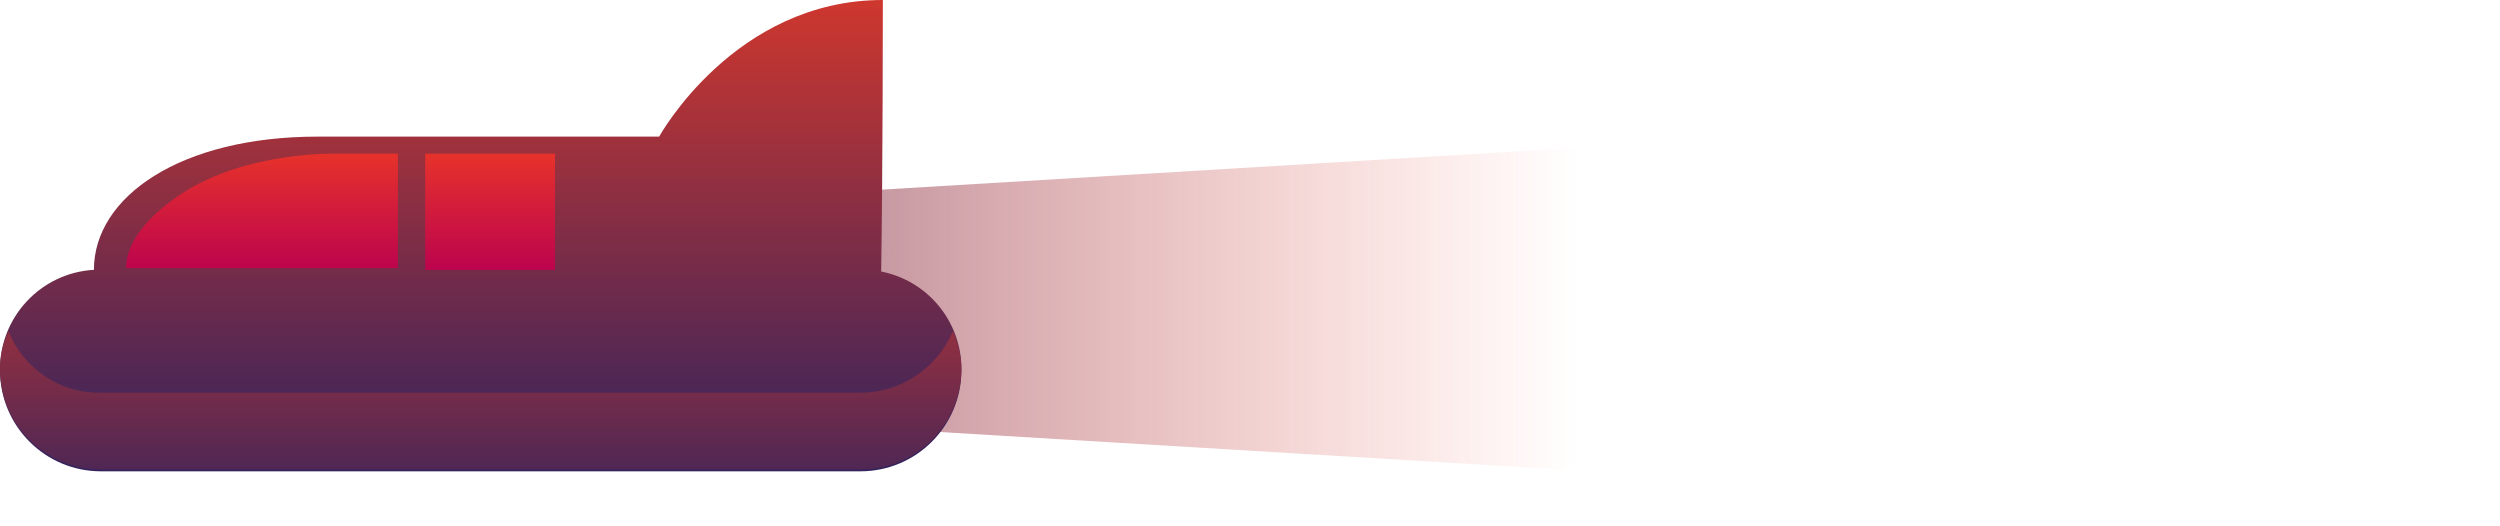
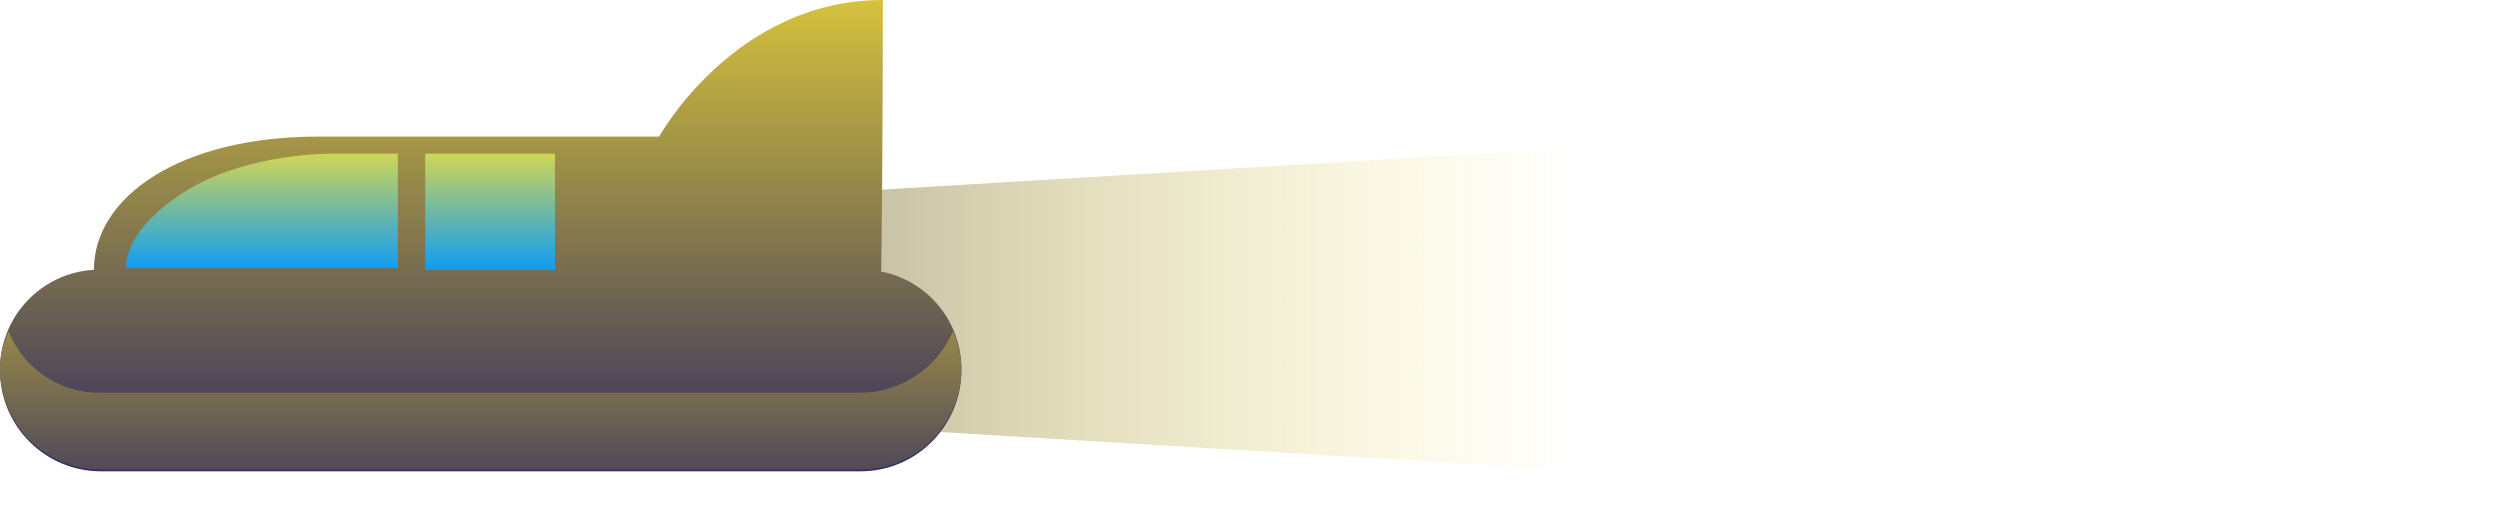
<svg xmlns="http://www.w3.org/2000/svg" xmlns:xlink="http://www.w3.org/1999/xlink" data-name="Group 590" viewBox="0 0 146.4 30.8">
  <defs>
    <linearGradient id="c" x1=".449" x2="-.398" y1=".5" y2=".5" gradientUnits="objectBoundingBox">
-       <stop offset="0" stop-color="#ef3b24" stop-opacity="0" />
+       <stop offset="0" stop-color="#F7E135" stop-opacity="0" />
      <stop offset="1" stop-color="#262261" />
    </linearGradient>
    <linearGradient id="a" x1="2.766" x2="2.766" y1="-.209" y2="1.075" gradientUnits="objectBoundingBox">
-       <stop offset="0" stop-color="#ef3b24" />
+       <stop offset="0" stop-color="#F7E135" />
      <stop offset="1" stop-color="#262261" />
    </linearGradient>
    <linearGradient id="d" x1="2.766" x2="2.766" y1="-1.427" y2="1.63" xlink:href="#a" />
    <linearGradient id="b" x1="10.126" x2="10.126" y1="-.201" y2="1.072" gradientUnits="objectBoundingBox">
-       <stop offset="0" stop-color="#ef3b24" />
-       <stop offset="1" stop-color="#b90050" />
+       <stop offset="0" stop-color="#F7E135" />
+       <stop offset="1" stop-color="#0098FF" />
    </linearGradient>
    <linearGradient id="e" x1="17.137" x2="17.137" y1="-.201" y2="1.072" xlink:href="#b" />
  </defs>
  <path fill="url(#c)" d="M48.4 24.9l98 5.9V5.4l-98 5.9 2.1 6.8z" data-name="Path 1646" />
  <path fill="url(#a)" d="M5.5 15.8c0-4.3 5.1-7.8 13.1-7.8h20S43 0 51.7 0c0 0 0 9.9-.1 15.9a5.823 5.823 0 0 1 4.7 5.8 5.911 5.911 0 0 1-5.9 5.9H5.9A5.911 5.911 0 0 1 0 21.7a5.837 5.837 0 0 1 5.5-5.9z" data-name="Path 1647" />
  <path fill="url(#d)" d="M5.9 23h44.5a5.926 5.926 0 0 0 5.4-3.6 5.45 5.45 0 0 1 .5 2.2 5.911 5.911 0 0 1-5.9 5.9H5.9A5.911 5.911 0 0 1 0 21.6a5.091 5.091 0 0 1 .5-2.2A5.72 5.72 0 0 0 5.9 23z" data-name="Path 1648" />
  <path fill="url(#b)" d="M7.4 15.8s-.4-2.1 3.3-4.5S19.5 9 19.5 9h3.8v6.7H7.4z" data-name="Path 1649" />
  <path fill="url(#e)" d="M32.5 15.8h-7.6V9h7.6z" data-name="Path 1650" />
</svg>
